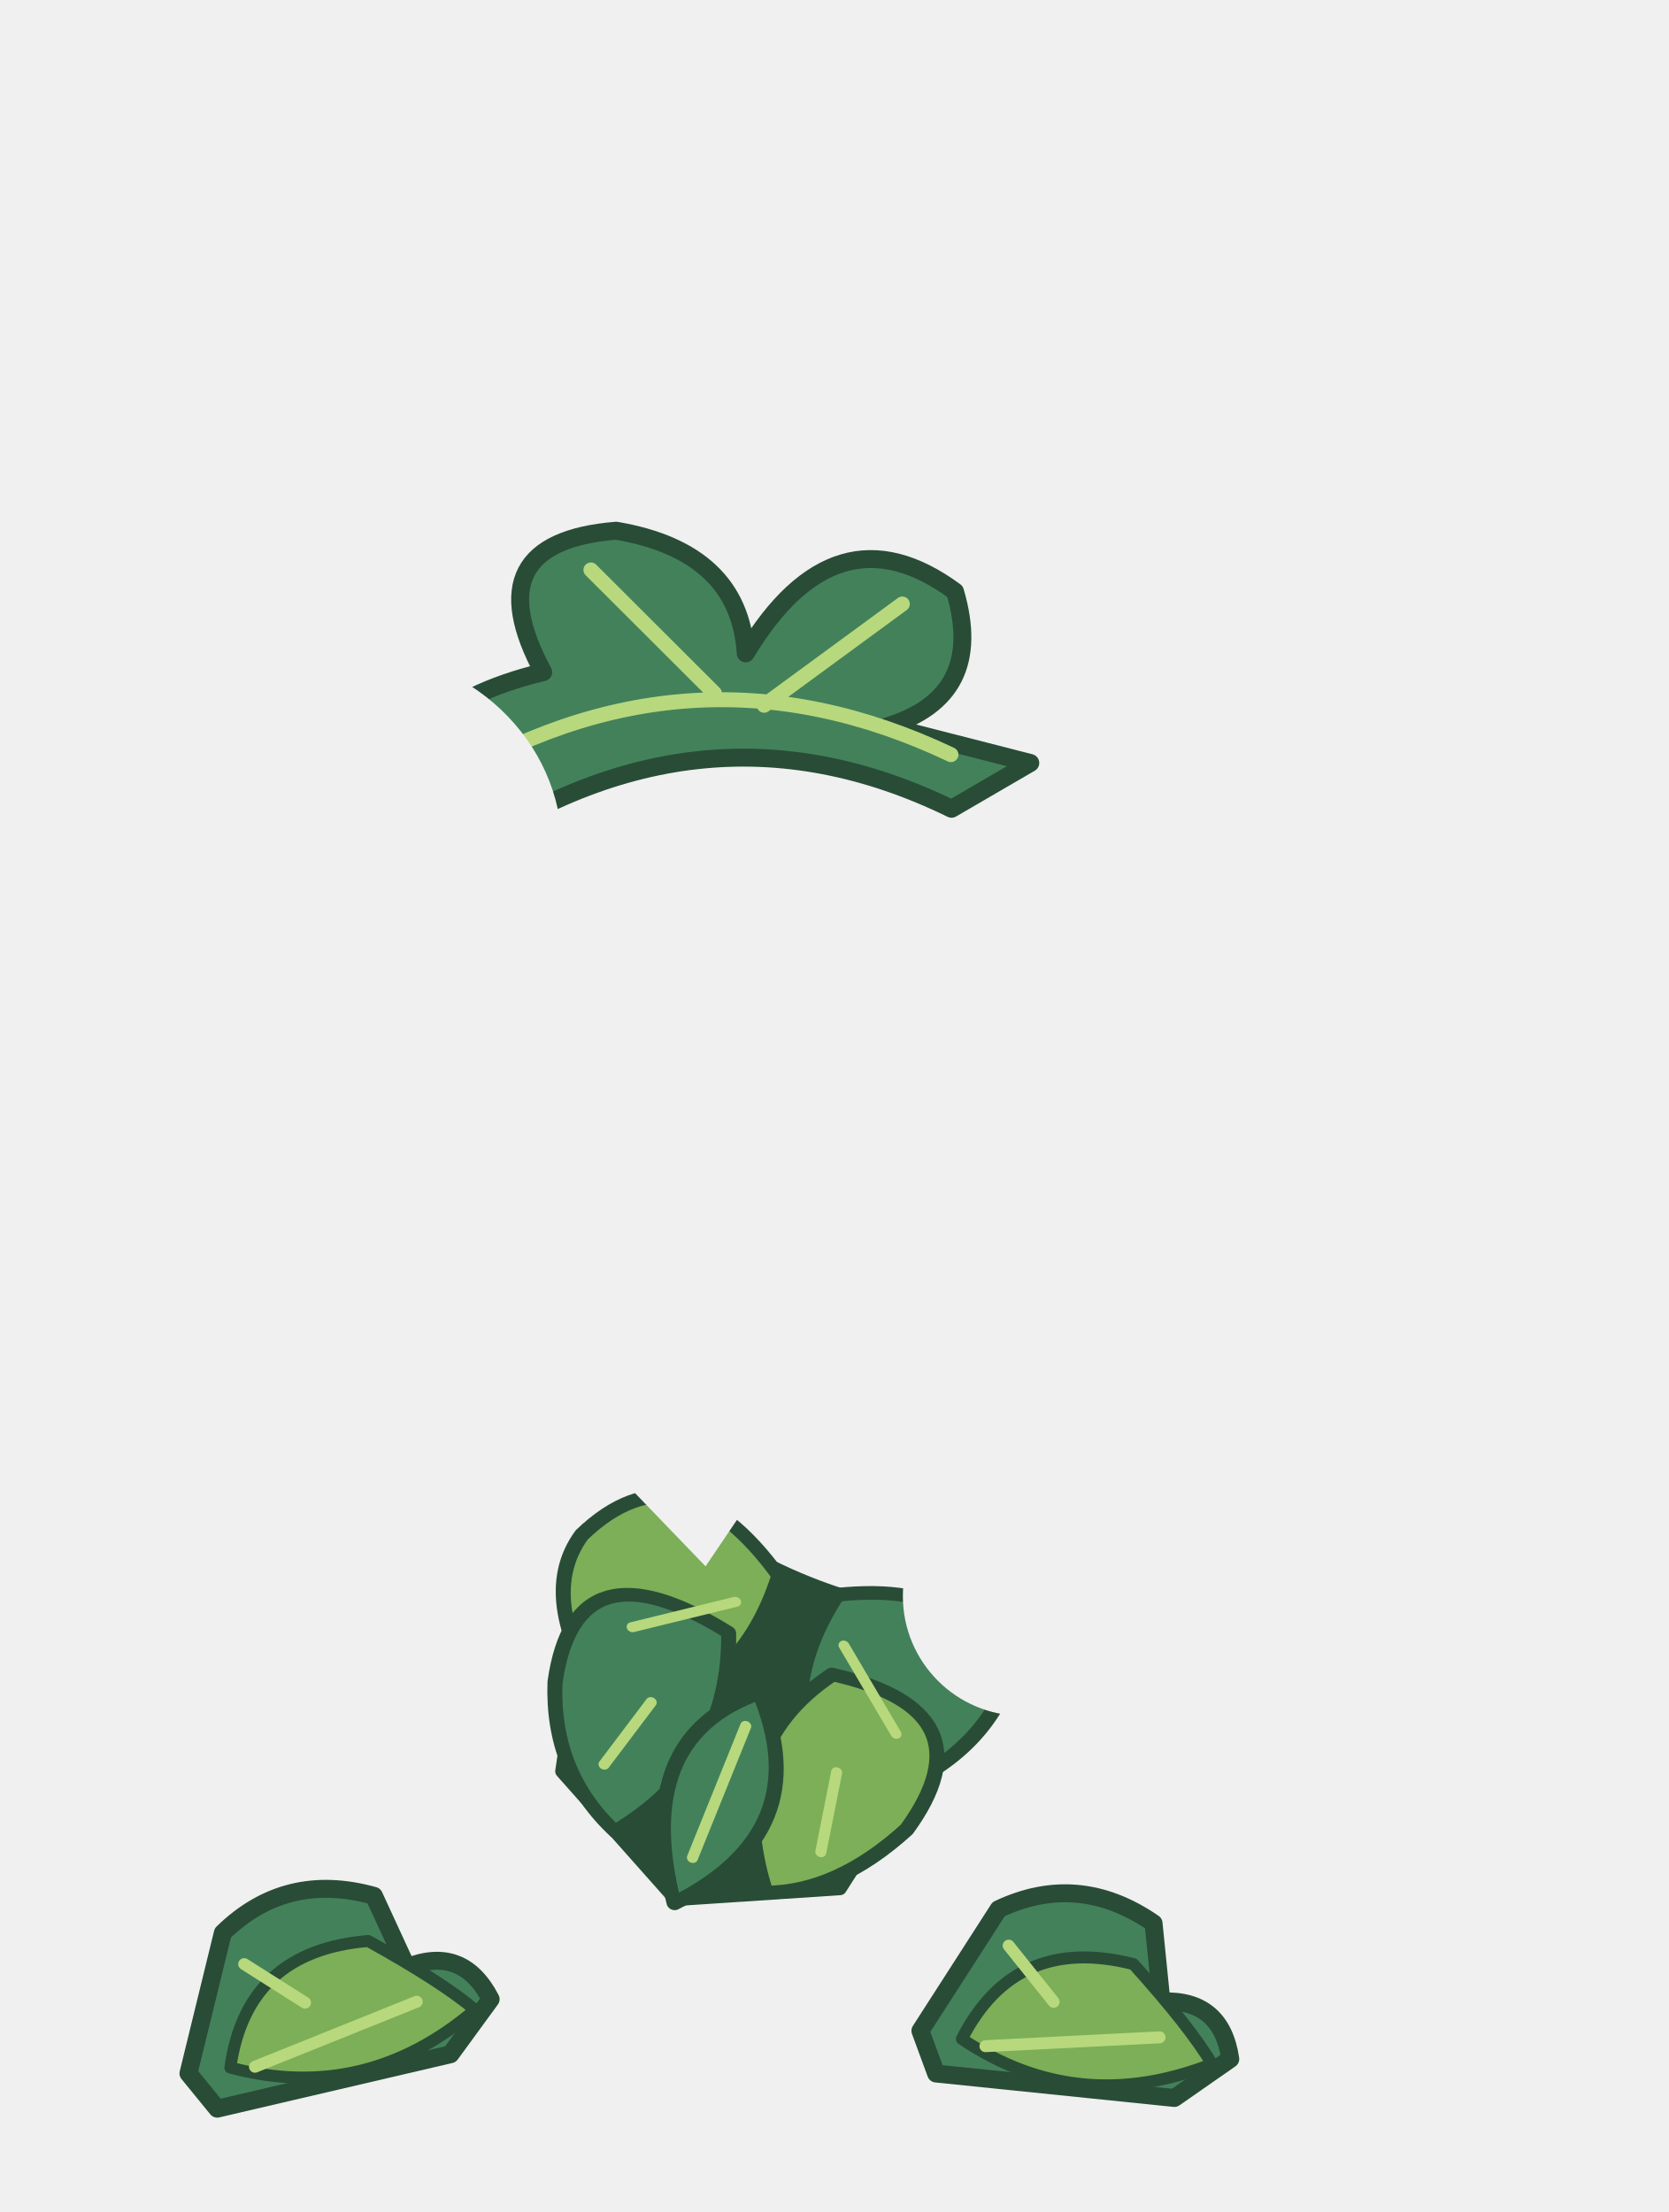
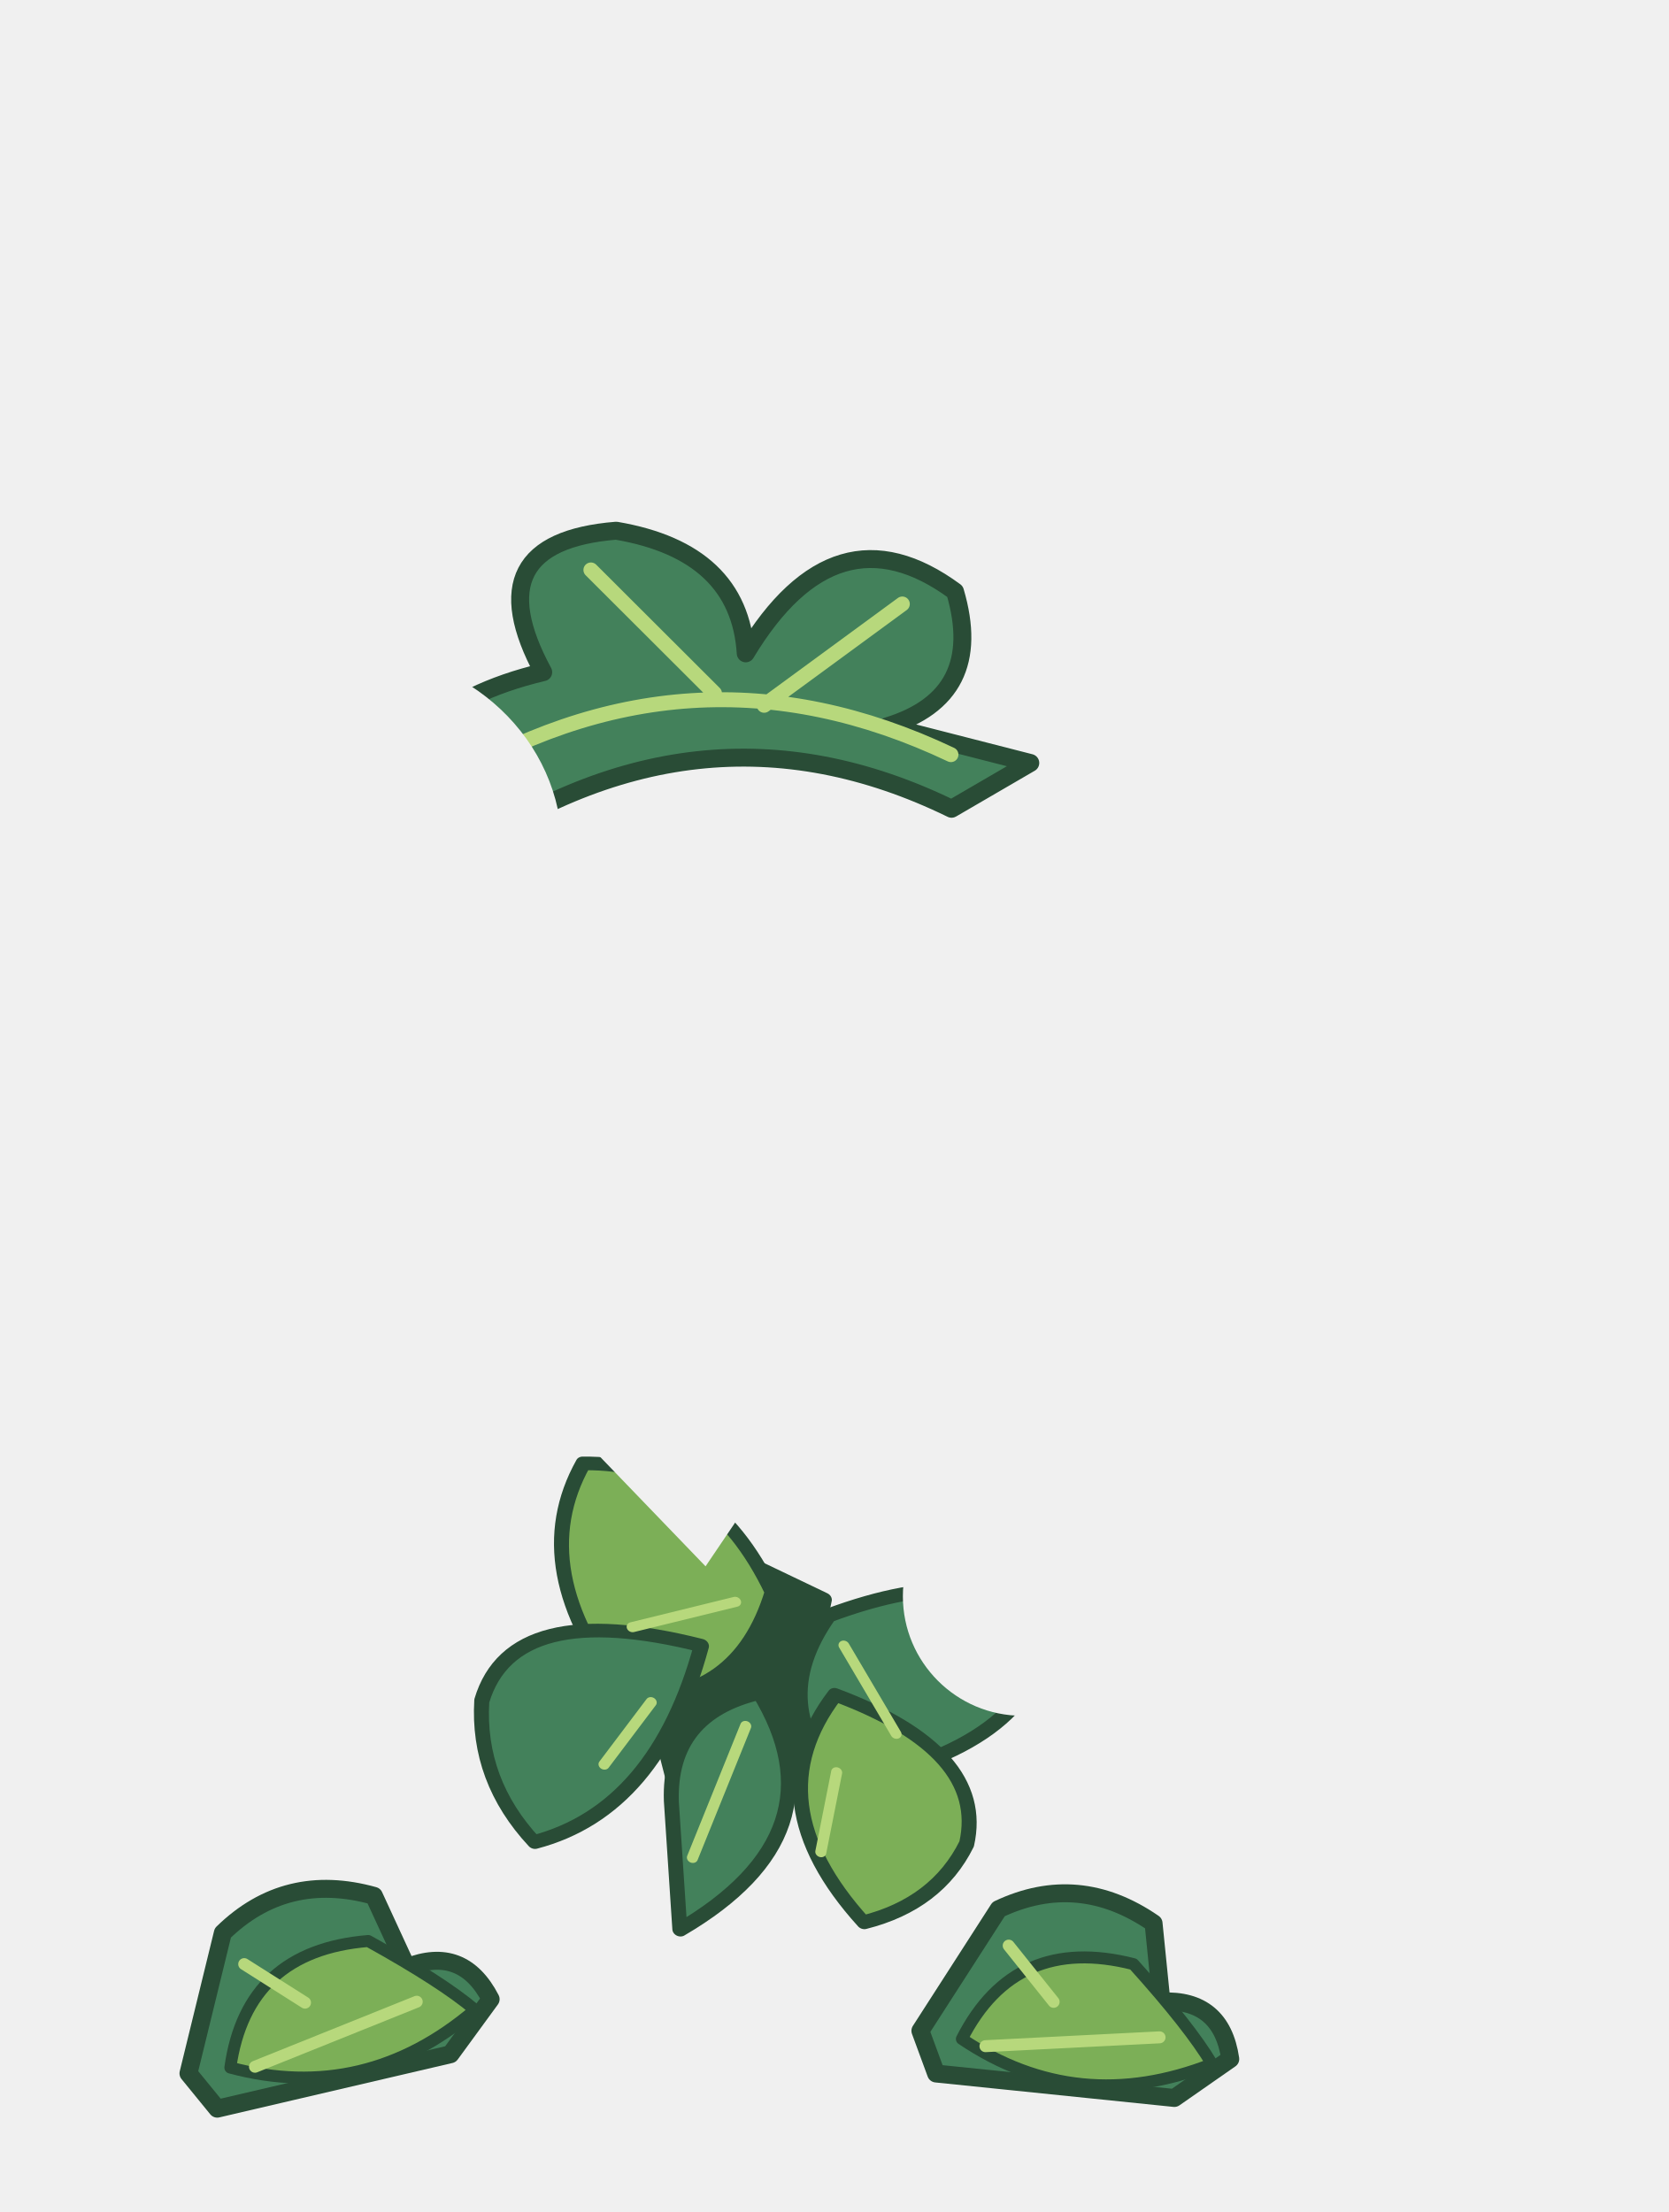
<svg xmlns="http://www.w3.org/2000/svg" width="279" height="370" viewBox="0 0 279 370" data-armor="leaf" data-phase="attack" data-frame="5">
  <defs>
    <linearGradient id="metal" x1="0" y1="0" x2=".8" y2="1">
      <stop stop-color="#b7d87c" />
      <stop offset=".55" stop-color="#43815b" />
      <stop offset="1" stop-color="#b7d87c" />
    </linearGradient>
    <mask id="details" maskUnits="userSpaceOnUse" x="0" y="0" width="279" height="370">
      <rect width="279" height="370" fill="white" />
      <g fill="black">
        <ellipse data-protect="flower" cx="59" cy="142" rx="35" ry="33" />
        <ellipse data-protect="paw" cx="185" cy="246" rx="28" ry="24" />
        <ellipse data-protect="paw" cx="171" cy="267" rx="20" ry="20" />
        <polygon data-protect="scarf" points="30,222 92,235 118,262 143,225" />
      </g>
    </mask>
  </defs>
  <g mask="url(#details)">
    <g transform="translate(55 338) rotate(-16)">
      <g data-part="boot">
        <path d="M-13 -19Q0 -26 13 -18L15 -5Q25 -6 27 4L18 11L-22 9L-25 2Z" fill="#43815b" stroke="#294c36" stroke-width="3" stroke-linejoin="round" stroke-linecap="round" />
        <path d="M-18 3Q-10 -15 10 -11Q20 -1 24 5Q2 15 -18 3Z" fill="#7caf57" stroke="#294c36" stroke-width="2" stroke-linejoin="round" stroke-linecap="round" />
        <path d="M-14 4L15 1M-11 -13L-3 -4" fill="none" stroke="#b7d87c" stroke-width="2" stroke-linejoin="round" stroke-linecap="round" />
      </g>
    </g>
    <g transform="translate(179 339) rotate(3)">
      <g data-part="boot">
        <path d="M-13 -19Q0 -26 13 -18L15 -5Q25 -6 27 4L18 11L-22 9L-25 2Z" fill="#43815b" stroke="#294c36" stroke-width="3" stroke-linejoin="round" stroke-linecap="round" />
        <path d="M-18 3Q-10 -15 10 -11Q20 -1 24 5Q2 15 -18 3Z" fill="#7caf57" stroke="#294c36" stroke-width="2" stroke-linejoin="round" stroke-linecap="round" />
        <path d="M-14 4L15 1M-11 -13L-3 -4" fill="none" stroke="#b7d87c" stroke-width="2" stroke-linejoin="round" stroke-linecap="round" />
      </g>
    </g>
    <g transform="translate(125 288) rotate(22)">
      <g data-part="chestplate" transform="scale(0.85 0.7444444)">
-         <path d="M-29 -39Q0 -29 31 -39L35 -10L29 27L0 43L-30 26L-37 -7Z" fill="#294c36" stroke="#294c36" stroke-width="3" stroke-linejoin="round" stroke-linecap="round" />
-         <path d="M-5 -33Q-33 -53 -44 -25Q-48 -7 -25 10Q-3 -3 -5 -33Z" fill="#7caf57" stroke="#294c36" stroke-width="3" stroke-linejoin="round" stroke-linecap="round" />
-         <path d="M7 -34Q35 -51 44 -23Q41 -4 22 11Q2 -5 7 -34Z" fill="#43815b" stroke="#294c36" stroke-width="3" stroke-linejoin="round" stroke-linecap="round" />
-         <path d="M-10 -17Q-45 -24 -38 8Q-32 27 -16 34Q0 10 -10 -17Z" fill="#43815b" stroke="#294c36" stroke-width="3" stroke-linejoin="round" stroke-linecap="round" />
-         <path d="M12 -17Q44 -23 37 9Q29 28 16 34Q-3 8 12 -17Z" fill="#7caf57" stroke="#294c36" stroke-width="3" stroke-linejoin="round" stroke-linecap="round" />
-         <path d="M0 -7Q-20 13 0 44Q21 17 0 -7Z" fill="#43815b" stroke="#294c36" stroke-width="3" stroke-linejoin="round" stroke-linecap="round" />
+         <path d="M-9 -33L5 -32L13 19L-3 28L-14 11Z" fill="#294c36" stroke="#294c36" stroke-width="3" stroke-linejoin="round" stroke-linecap="round" />
+         <path d="M-5 -29Q-26 -51 -49 -40Q-52 -13 -24 5Q-3 -3 -5 -29Z" fill="#7caf57" stroke="#294c36" stroke-width="3" stroke-linejoin="round" stroke-linecap="round" />
+         <path d="M7 -29Q32 -55 48 -43Q54 -19 22 5Q2 -5 7 -29Z" fill="#43815b" stroke="#294c36" stroke-width="3" stroke-linejoin="round" stroke-linecap="round" />
+         <path d="M-14 -12Q-52 -6 -50 18Q-45 35 -30 43Q-10 26 -14 -12Z" fill="#43815b" stroke="#294c36" stroke-width="3" stroke-linejoin="round" stroke-linecap="round" />
+         <path d="M14 -13Q46 -14 49 7Q48 22 36 32Q7 16 14 -13Z" fill="#7caf57" stroke="#294c36" stroke-width="3" stroke-linejoin="round" stroke-linecap="round" />
+         <path d="M0 -7Q-15 5 -8 23L3 49Q26 15 0 -7Z" fill="#43815b" stroke="#294c36" stroke-width="3" stroke-linejoin="round" stroke-linecap="round" />
        <path d="M0 1V33M-11 -24L-28 -10M12 -24L28 -10M-19 4L-23 21M20 3L23 21" fill="none" stroke="#b7d87c" stroke-width="2.2" stroke-linejoin="round" stroke-linecap="round" />
      </g>
    </g>
    <g transform="translate(122 161) rotate(-7)">
      <g data-part="helmet">
        <path d="M-58 -28Q-52 -49 -25 -52Q-34 -75 -10 -74Q10 -68 9 -51Q27 -74 45 -57Q48 -39 31 -36L54 -27L40 -21Q0 -47 -45 -22Z" fill="#43815b" stroke="#294c36" stroke-width="3" stroke-linejoin="round" stroke-linecap="round" />
        <path d="M-15 -68L3 -45M36 -56L11 -42M-45 -35Q0 -56 41 -30" fill="none" stroke="#b7d87c" stroke-width="2.5" stroke-linejoin="round" stroke-linecap="round" />
      </g>
    </g>
  </g>
</svg>
